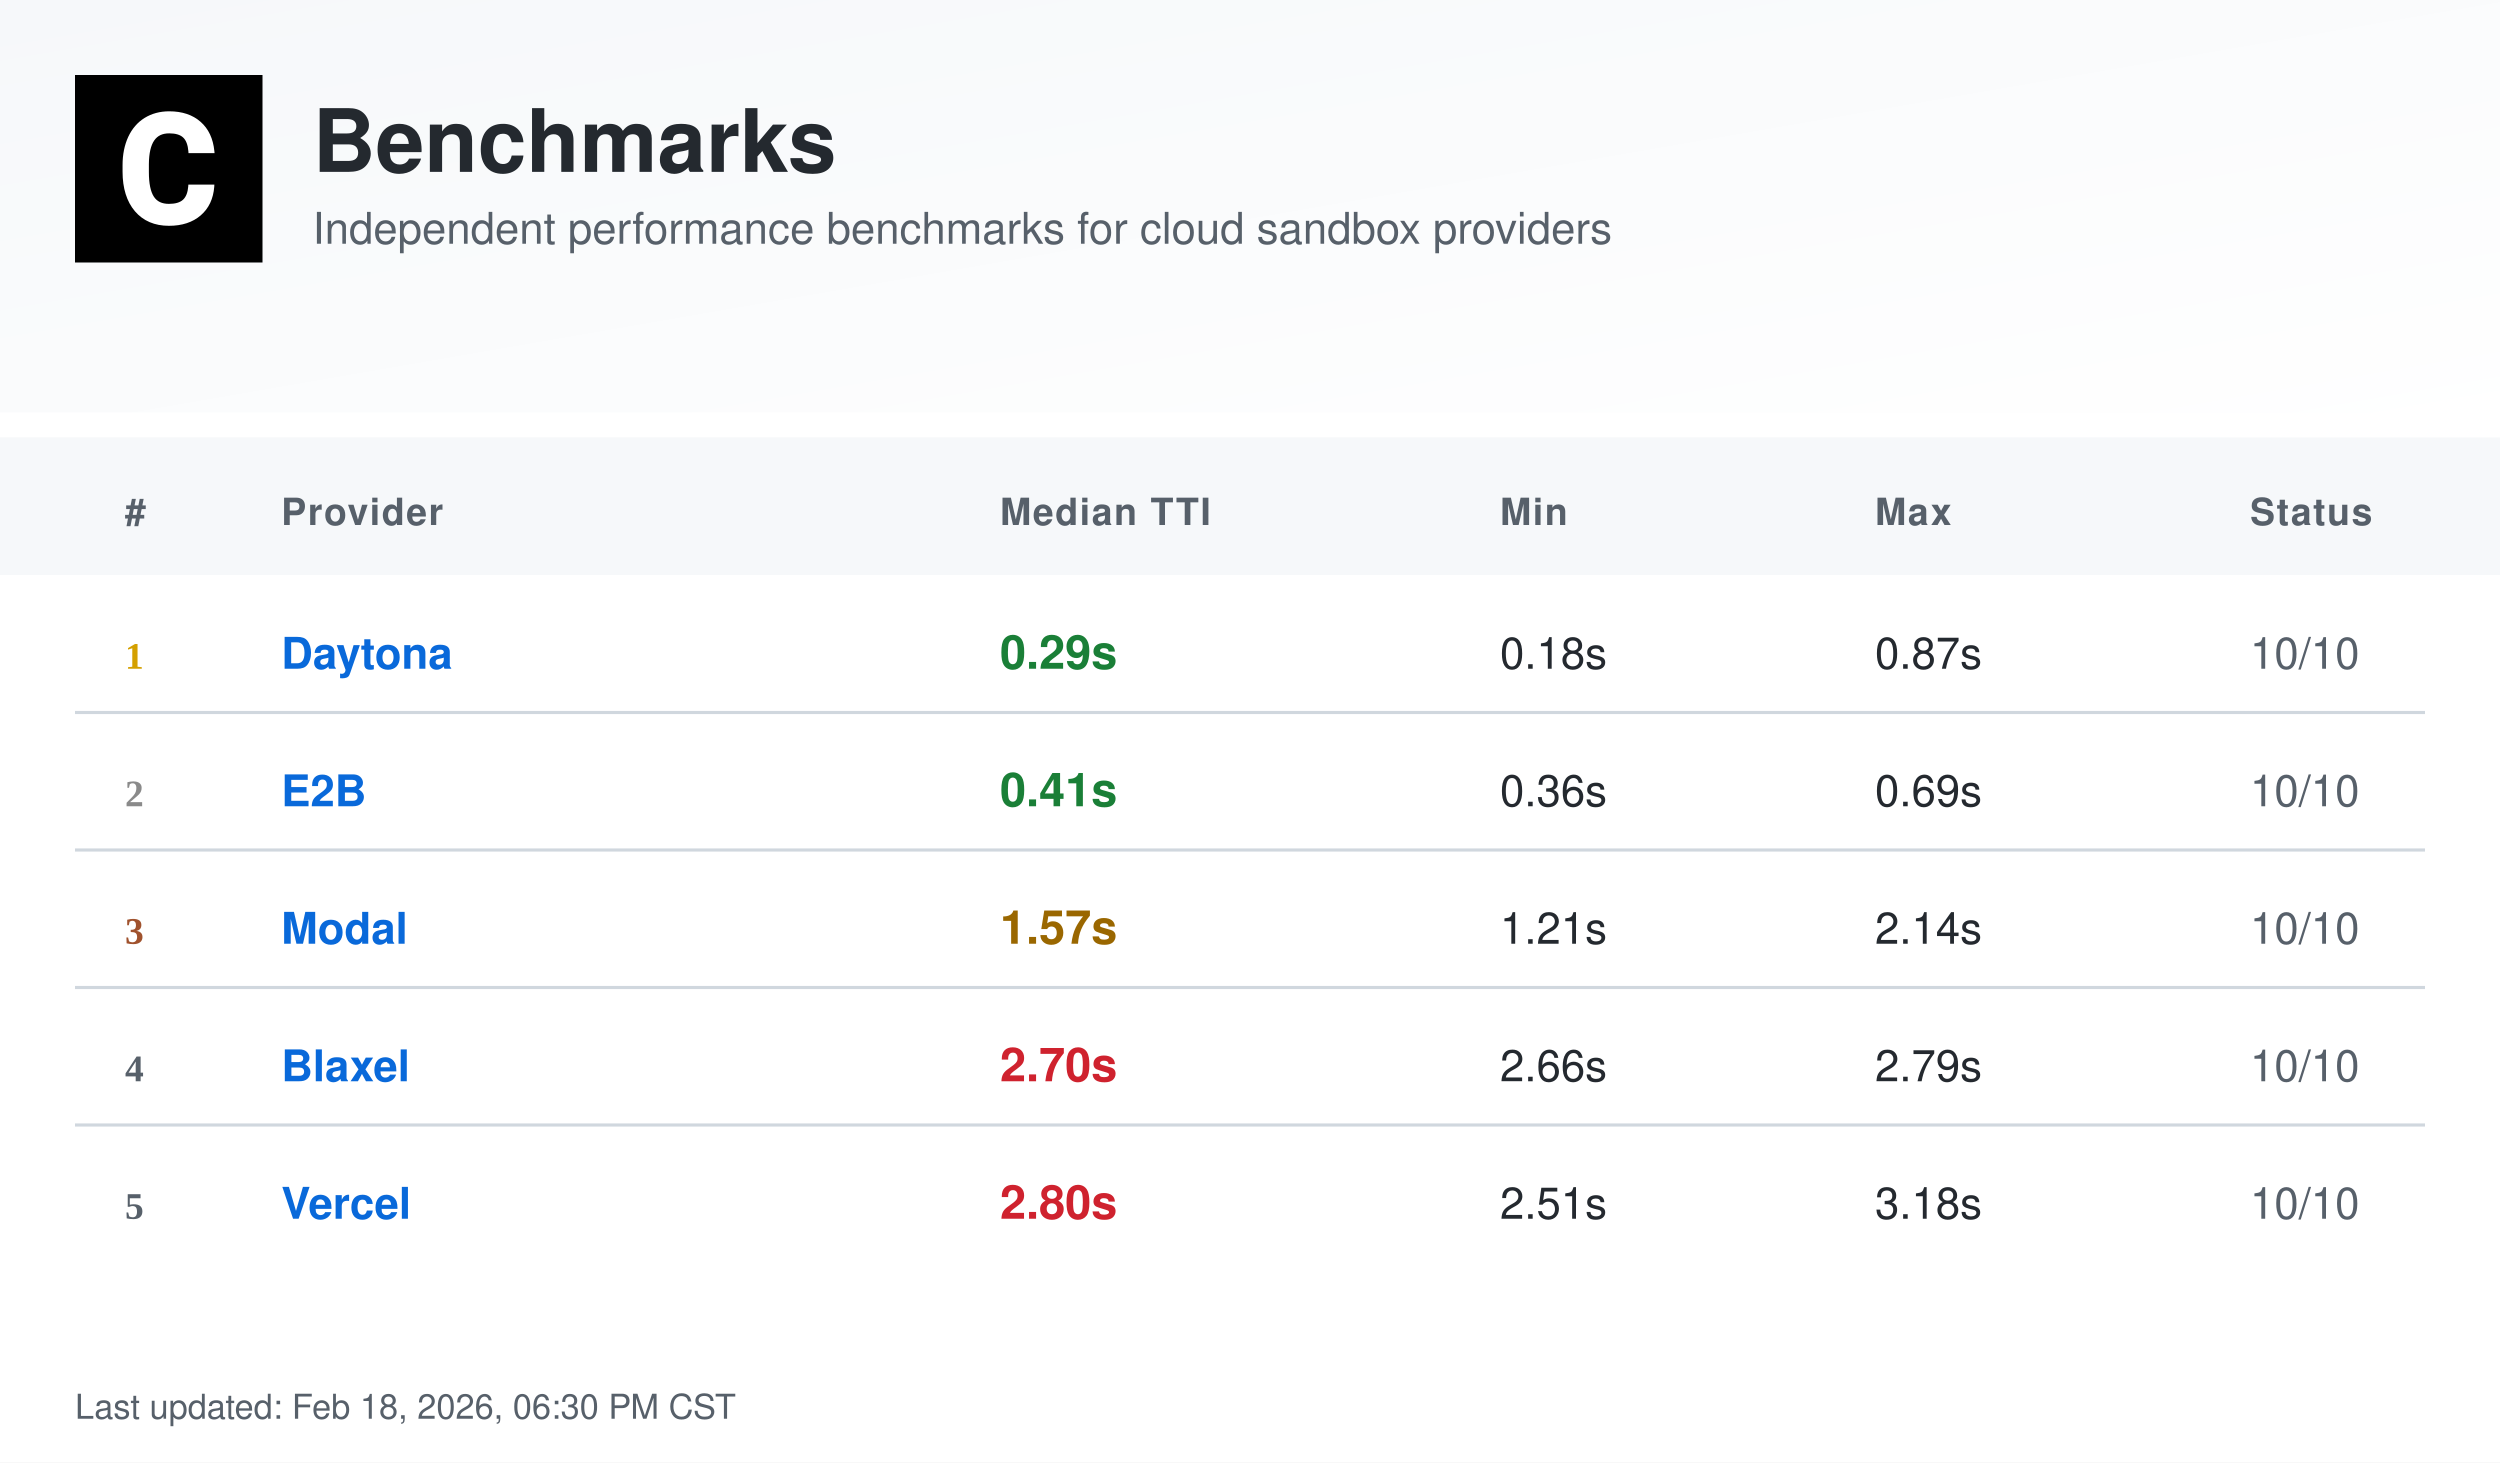
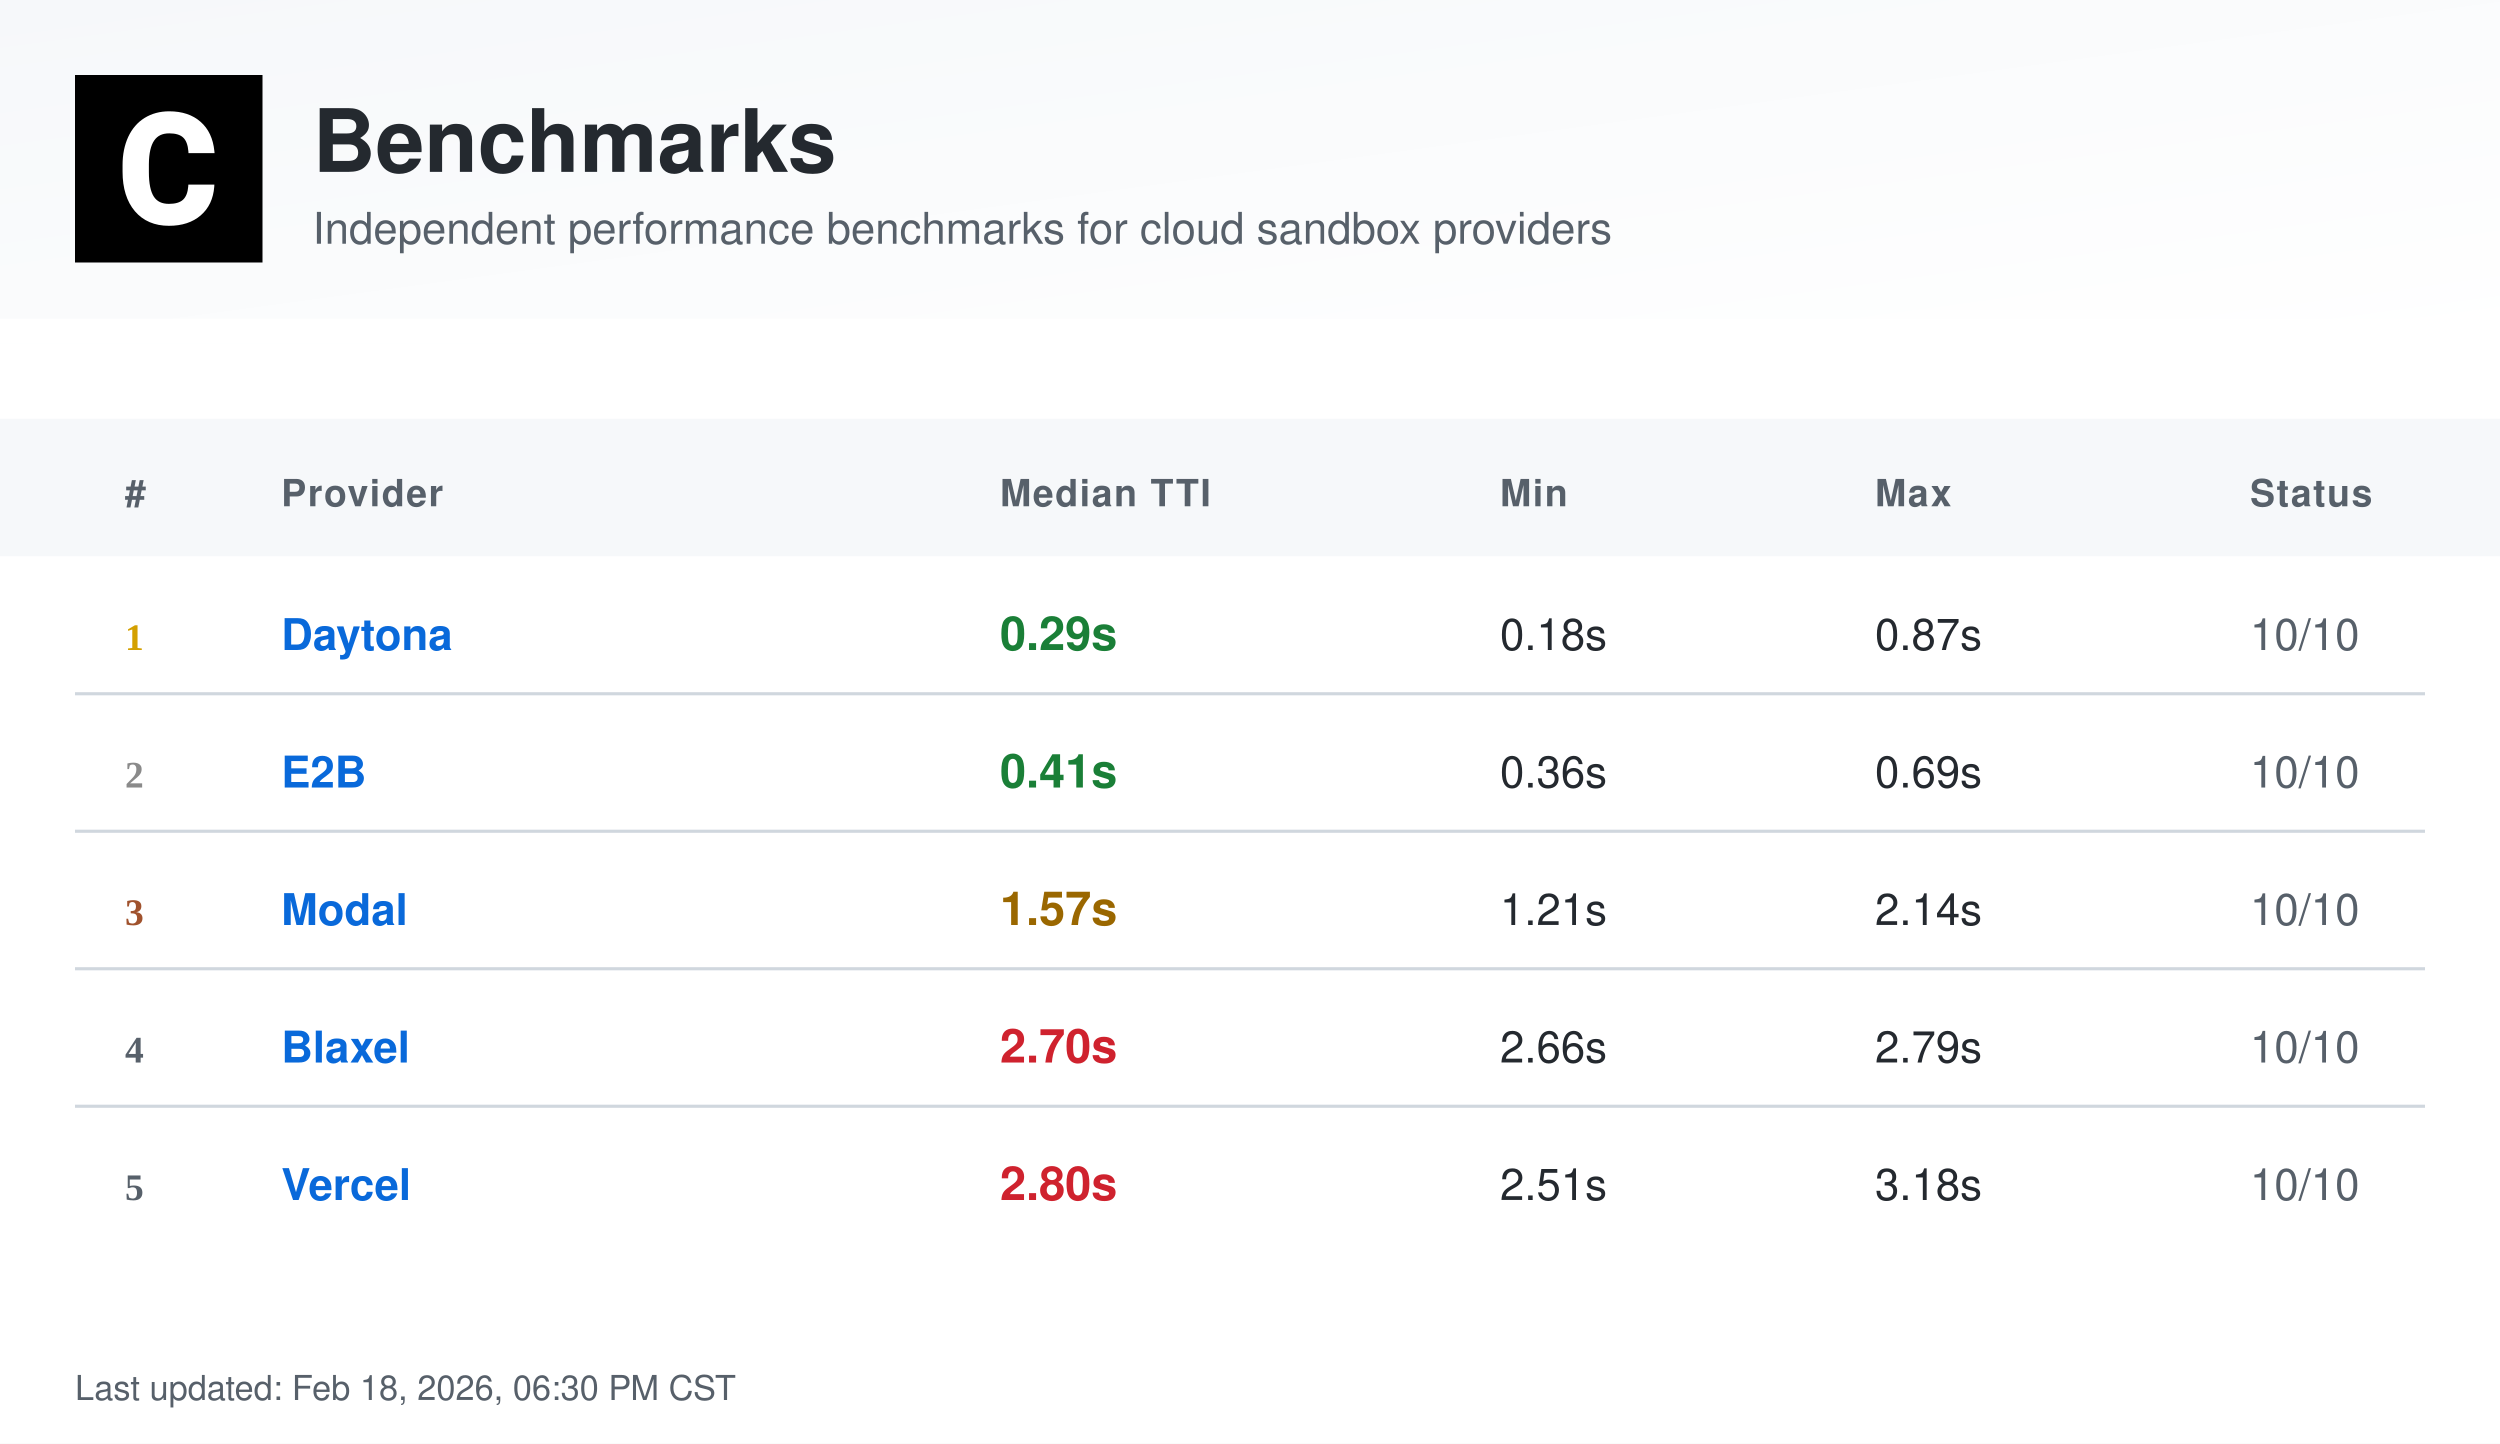
- <svg xmlns="http://www.w3.org/2000/svg" width="800" height="468" viewBox="0 0 800 468">
+ <svg xmlns="http://www.w3.org/2000/svg" width="800" height="462" viewBox="0 0 800 462">
  <defs>
    <linearGradient id="headerGrad" x1="0%" y1="0%" x2="100%" y2="100%">
      <stop offset="0%" style="stop-color:#f6f8fa;stop-opacity:1" />
      <stop offset="100%" style="stop-color:#ffffff;stop-opacity:1" />
    </linearGradient>
  </defs>
  <style>
    .bg { fill: #ffffff; }
    .header-bg { fill: url(#headerGrad); }
    .table-header-bg { fill: #f6f8fa; }
    .table-header { font: 600 12px -apple-system, BlinkMacSystemFont, 'Segoe UI', Helvetica, Arial, sans-serif; fill: #57606a; text-transform: uppercase; letter-spacing: 0.5px; }
    .row { font: 14px -apple-system, BlinkMacSystemFont, 'Segoe UI', Helvetica, Arial, sans-serif; fill: #24292f; }
    .rank { font-weight: 700; fill: #57606a; }
    .rank-1 { fill: #d4a000; }
    .rank-2 { fill: #8a8a8a; }
    .rank-3 { fill: #a0522d; }
    .provider { font-weight: 600; fill: #0969da; }
    .median { font-weight: 700; font-size: 15px; }
    .fast { fill: #1a7f37; }
    .medium { fill: #9a6700; }
    .slow { fill: #cf222e; }
    .status { fill: #57606a; }
    .divider { stroke: #d0d7de; stroke-width: 1; }
    .border { stroke: #d0d7de; stroke-width: 1; fill: none; }
    .timestamp { font: 11px -apple-system, BlinkMacSystemFont, 'Segoe UI', Helvetica, Arial, sans-serif; fill: #57606a; }
    .title { font: bold 28px -apple-system, BlinkMacSystemFont, 'Segoe UI', Helvetica, Arial, sans-serif; fill: #24292f; }
    .subtitle { font: 14px -apple-system, BlinkMacSystemFont, 'Segoe UI', Helvetica, Arial, sans-serif; fill: #57606a; }
    .logo { fill: #24292f; }
  </style>
-   <rect class="bg" width="800" height="468" />
-   <rect class="header-bg" width="800" height="140" />
-   <rect class="bg" y="132" width="800" height="8" />
+   <rect class="bg" width="800" height="462" />
+   <rect class="header-bg" width="800" height="110" />
+   <rect class="bg" y="102" width="800" height="8" />
  <g transform="translate(24, 24)">
    <rect width="60" height="60" fill="#000000" />
    <g transform="scale(0.035) translate(0, 0)">
      <path fill="#ffffff" d="M1036.26,1002.28h237.87l-.93,19.09c-8.38,110.32-49.81,198.3-123.82,262.07-73.09,63.31-170.84,95.43-290.48,95.43-130.81,0-235.55-44.69-311.43-133.6-74.48-87.98-112.65-209.48-112.65-361.23v-60.51c0-96.83,17.7-183.41,51.68-257.43,34.91-74.95,85.19-133.61,149.89-173.63,64.7-40.04,140.12-60.52,225.3-60.52,117.77,0,214.13,32.12,286.29,95.9,72.62,63.3,114.98,153.61,126.15,267.67l1.86,19.08h-238.34l-.93-15.83c-4.65-59.11-20.95-101.94-47.95-127.08-27-25.6-69.83-38.17-127.08-38.17-61.91,0-107.06,20.95-137.33,65.17-31.65,45.15-47.94,117.77-48.87,215.53v74.48c0,102.41,15.36,177.83,45.62,223.91,28.86,44.22,74.01,65.63,137.79,65.63,58.19,0,101.48-12.57,128.95-38.17,26.99-25.14,43.29-66.1,47.48-121.5l.93-16.3Z" />
    </g>
  </g>
  <text class="title" x="100" y="55">Benchmarks</text>
  <text class="subtitle" x="100" y="78">Independent performance benchmarks for cloud sandbox providers</text>
-   <rect class="table-header-bg" y="140" width="800" height="44" />
-   <text class="table-header" x="40" y="168">#</text>
-   <text class="table-header" x="90" y="168">Provider</text>
-   <text class="table-header" x="320" y="168">Median TTI</text>
-   <text class="table-header" x="480" y="168">Min</text>
-   <text class="table-header" x="600" y="168">Max</text>
-   <text class="table-header" x="720" y="168">Status</text>
-   <text class="rank rank-1" x="40" y="214">1</text>
-   <text class="row provider" x="90" y="214">Daytona</text>
-   <text class="row median fast" x="320" y="214">0.29s</text>
-   <text class="row" x="480" y="214">0.18s</text>
-   <text class="row" x="600" y="214">0.87s</text>
-   <text class="row status" x="720" y="214">10/10</text>
-   <line class="divider" x1="24" y1="228" x2="776" y2="228" />
-   <text class="rank rank-2" x="40" y="258">2</text>
-   <text class="row provider" x="90" y="258">E2B</text>
-   <text class="row median fast" x="320" y="258">0.41s</text>
-   <text class="row" x="480" y="258">0.36s</text>
-   <text class="row" x="600" y="258">0.69s</text>
-   <text class="row status" x="720" y="258">10/10</text>
-   <line class="divider" x1="24" y1="272" x2="776" y2="272" />
-   <text class="rank rank-3" x="40" y="302">3</text>
-   <text class="row provider" x="90" y="302">Modal</text>
-   <text class="row median medium" x="320" y="302">1.57s</text>
-   <text class="row" x="480" y="302">1.21s</text>
-   <text class="row" x="600" y="302">2.14s</text>
-   <text class="row status" x="720" y="302">10/10</text>
-   <line class="divider" x1="24" y1="316" x2="776" y2="316" />
-   <text class="rank" x="40" y="346">4</text>
-   <text class="row provider" x="90" y="346">Blaxel</text>
-   <text class="row median slow" x="320" y="346">2.70s</text>
-   <text class="row" x="480" y="346">2.66s</text>
-   <text class="row" x="600" y="346">2.79s</text>
-   <text class="row status" x="720" y="346">10/10</text>
-   <line class="divider" x1="24" y1="360" x2="776" y2="360" />
-   <text class="rank" x="40" y="390">5</text>
-   <text class="row provider" x="90" y="390">Vercel</text>
-   <text class="row median slow" x="320" y="390">2.80s</text>
-   <text class="row" x="480" y="390">2.51s</text>
-   <text class="row" x="600" y="390">3.18s</text>
-   <text class="row status" x="720" y="390">10/10</text>
-   <text class="timestamp" x="24" y="454">Last updated: Feb 18, 2026, 06:30 PM CST</text>
+   <rect class="table-header-bg" y="134" width="800" height="44" />
+   <text class="table-header" x="40" y="162">#</text>
+   <text class="table-header" x="90" y="162">Provider</text>
+   <text class="table-header" x="320" y="162">Median TTI</text>
+   <text class="table-header" x="480" y="162">Min</text>
+   <text class="table-header" x="600" y="162">Max</text>
+   <text class="table-header" x="720" y="162">Status</text>
+   <text class="rank rank-1" x="40" y="208">1</text>
+   <text class="row provider" x="90" y="208">Daytona</text>
+   <text class="row median fast" x="320" y="208">0.29s</text>
+   <text class="row" x="480" y="208">0.18s</text>
+   <text class="row" x="600" y="208">0.87s</text>
+   <text class="row status" x="720" y="208">10/10</text>
+   <line class="divider" x1="24" y1="222" x2="776" y2="222" />
+   <text class="rank rank-2" x="40" y="252">2</text>
+   <text class="row provider" x="90" y="252">E2B</text>
+   <text class="row median fast" x="320" y="252">0.41s</text>
+   <text class="row" x="480" y="252">0.36s</text>
+   <text class="row" x="600" y="252">0.69s</text>
+   <text class="row status" x="720" y="252">10/10</text>
+   <line class="divider" x1="24" y1="266" x2="776" y2="266" />
+   <text class="rank rank-3" x="40" y="296">3</text>
+   <text class="row provider" x="90" y="296">Modal</text>
+   <text class="row median medium" x="320" y="296">1.57s</text>
+   <text class="row" x="480" y="296">1.21s</text>
+   <text class="row" x="600" y="296">2.14s</text>
+   <text class="row status" x="720" y="296">10/10</text>
+   <line class="divider" x1="24" y1="310" x2="776" y2="310" />
+   <text class="rank" x="40" y="340">4</text>
+   <text class="row provider" x="90" y="340">Blaxel</text>
+   <text class="row median slow" x="320" y="340">2.70s</text>
+   <text class="row" x="480" y="340">2.66s</text>
+   <text class="row" x="600" y="340">2.79s</text>
+   <text class="row status" x="720" y="340">10/10</text>
+   <line class="divider" x1="24" y1="354" x2="776" y2="354" />
+   <text class="rank" x="40" y="384">5</text>
+   <text class="row provider" x="90" y="384">Vercel</text>
+   <text class="row median slow" x="320" y="384">2.80s</text>
+   <text class="row" x="480" y="384">2.51s</text>
+   <text class="row" x="600" y="384">3.18s</text>
+   <text class="row status" x="720" y="384">10/10</text>
+   <text class="timestamp" x="24" y="448">Last updated: Feb 18, 2026, 06:30 PM CST</text>
</svg>
